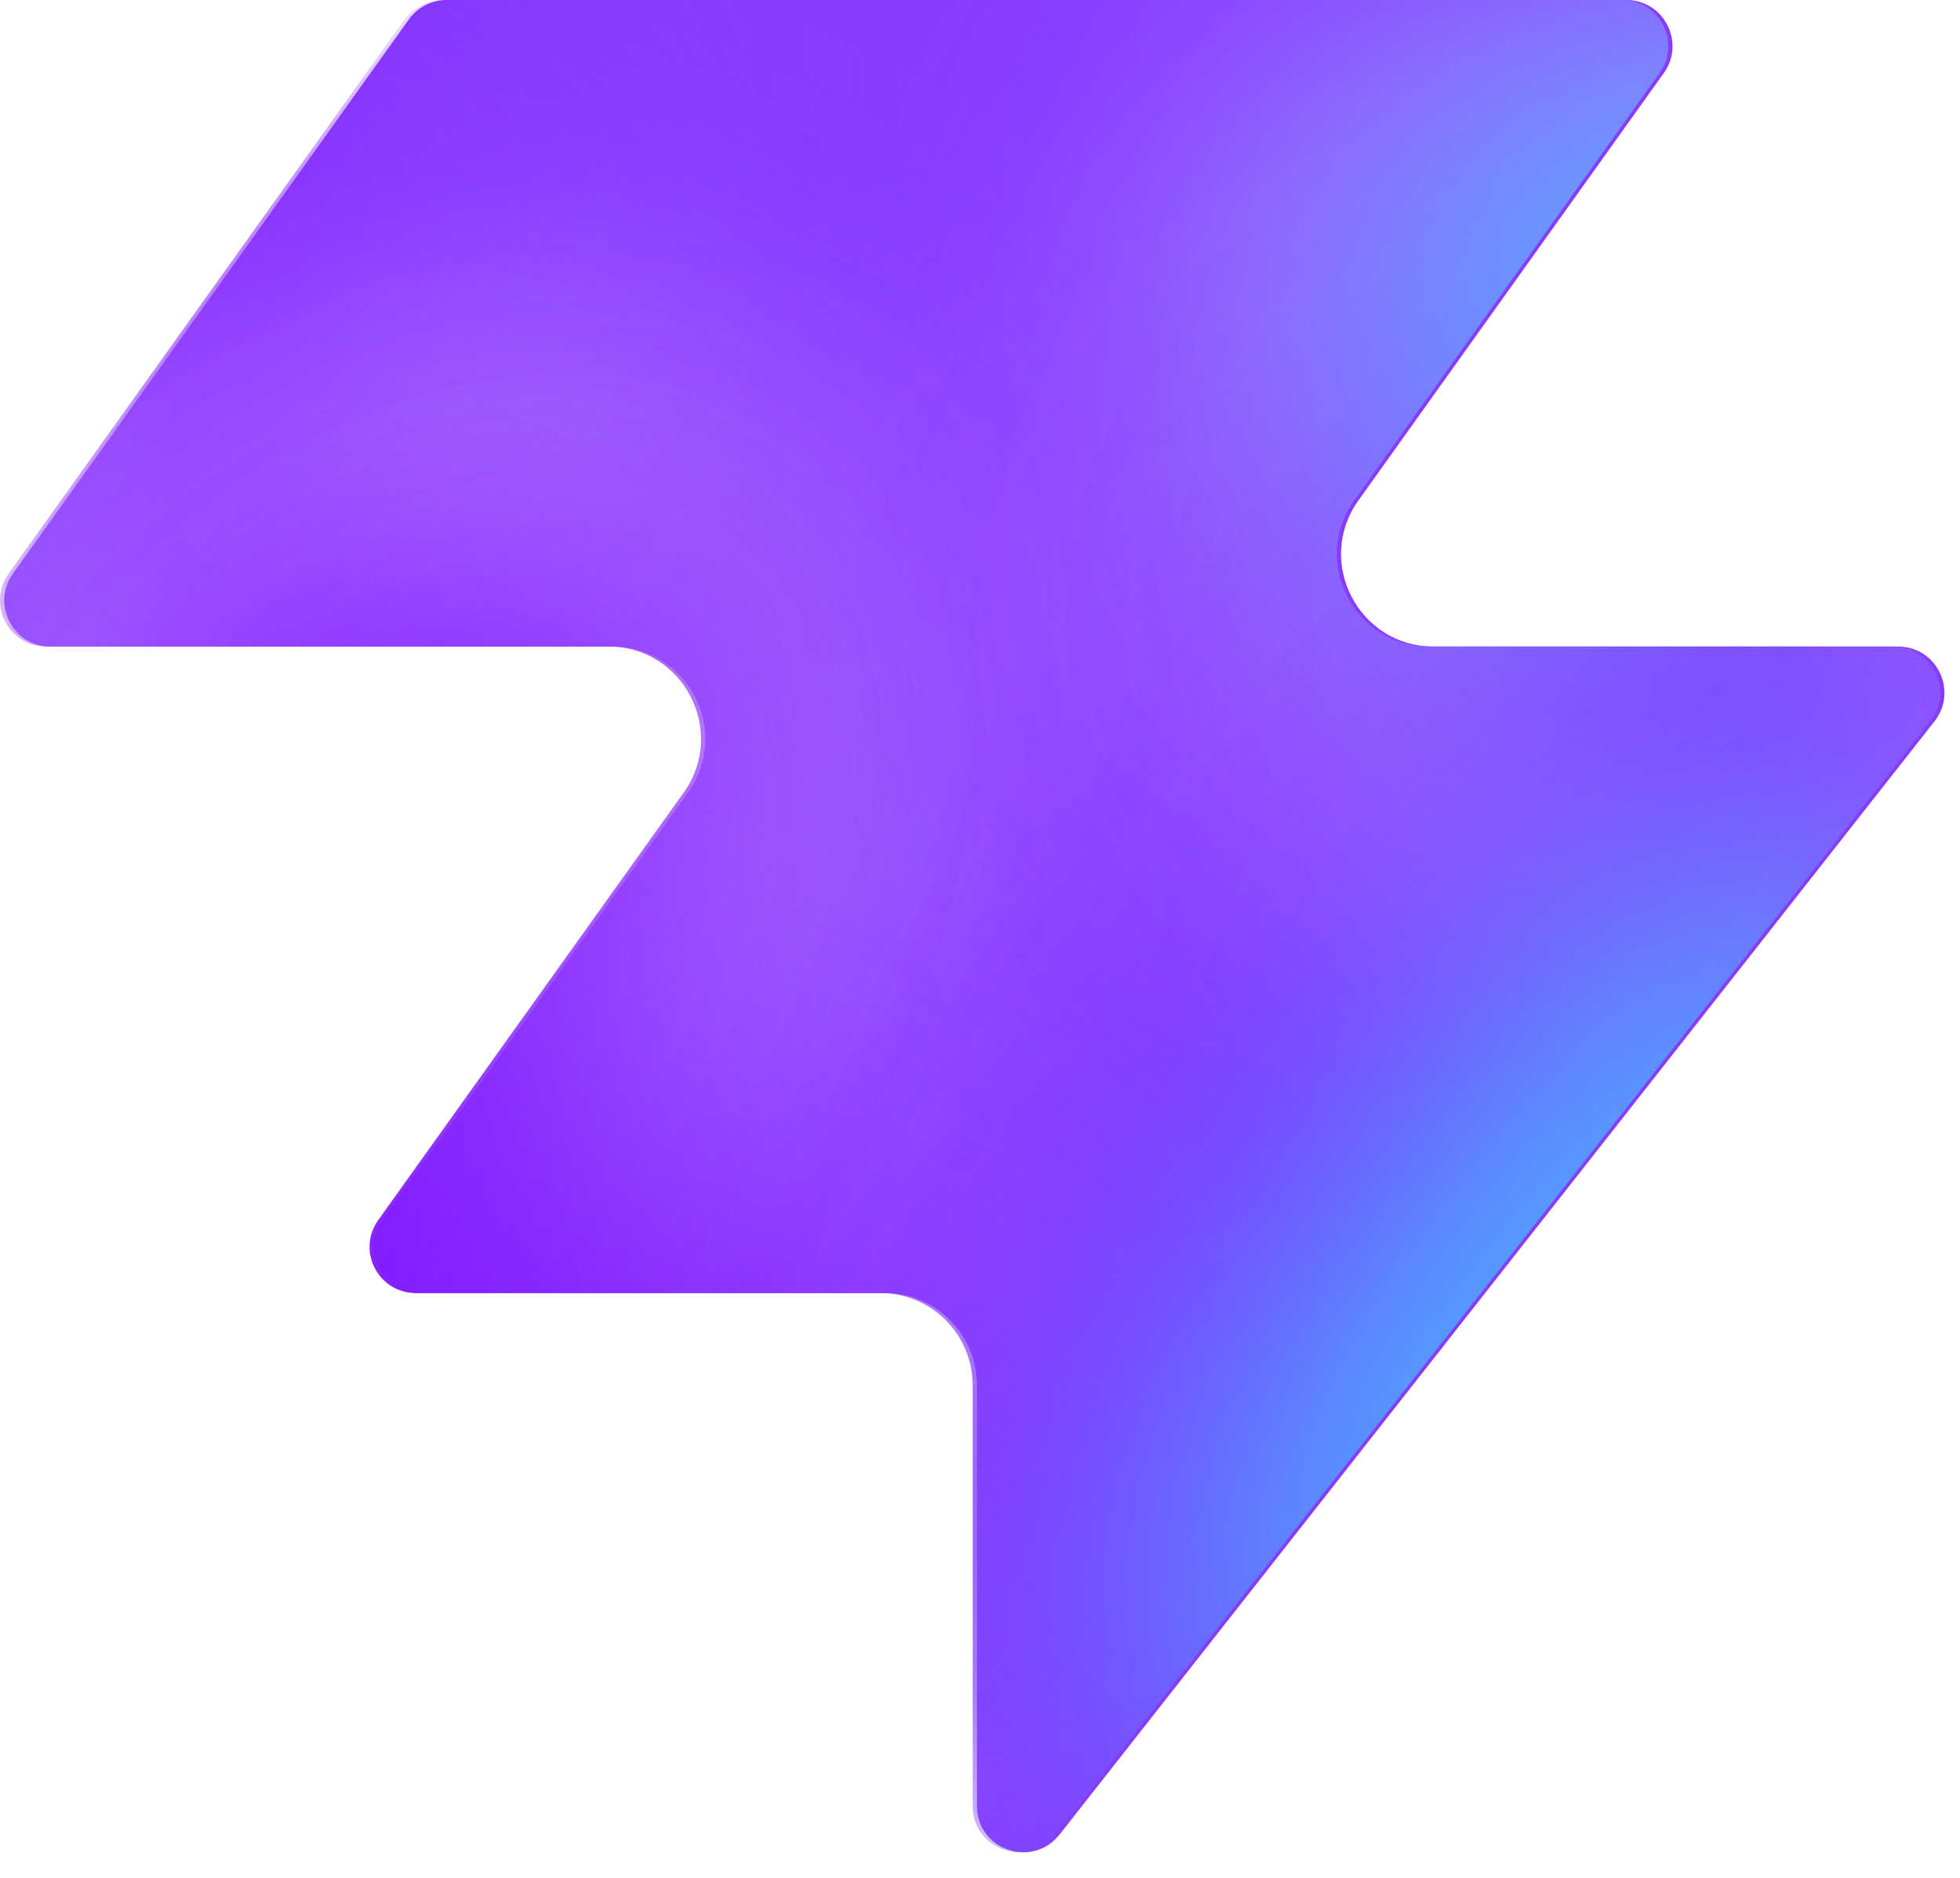
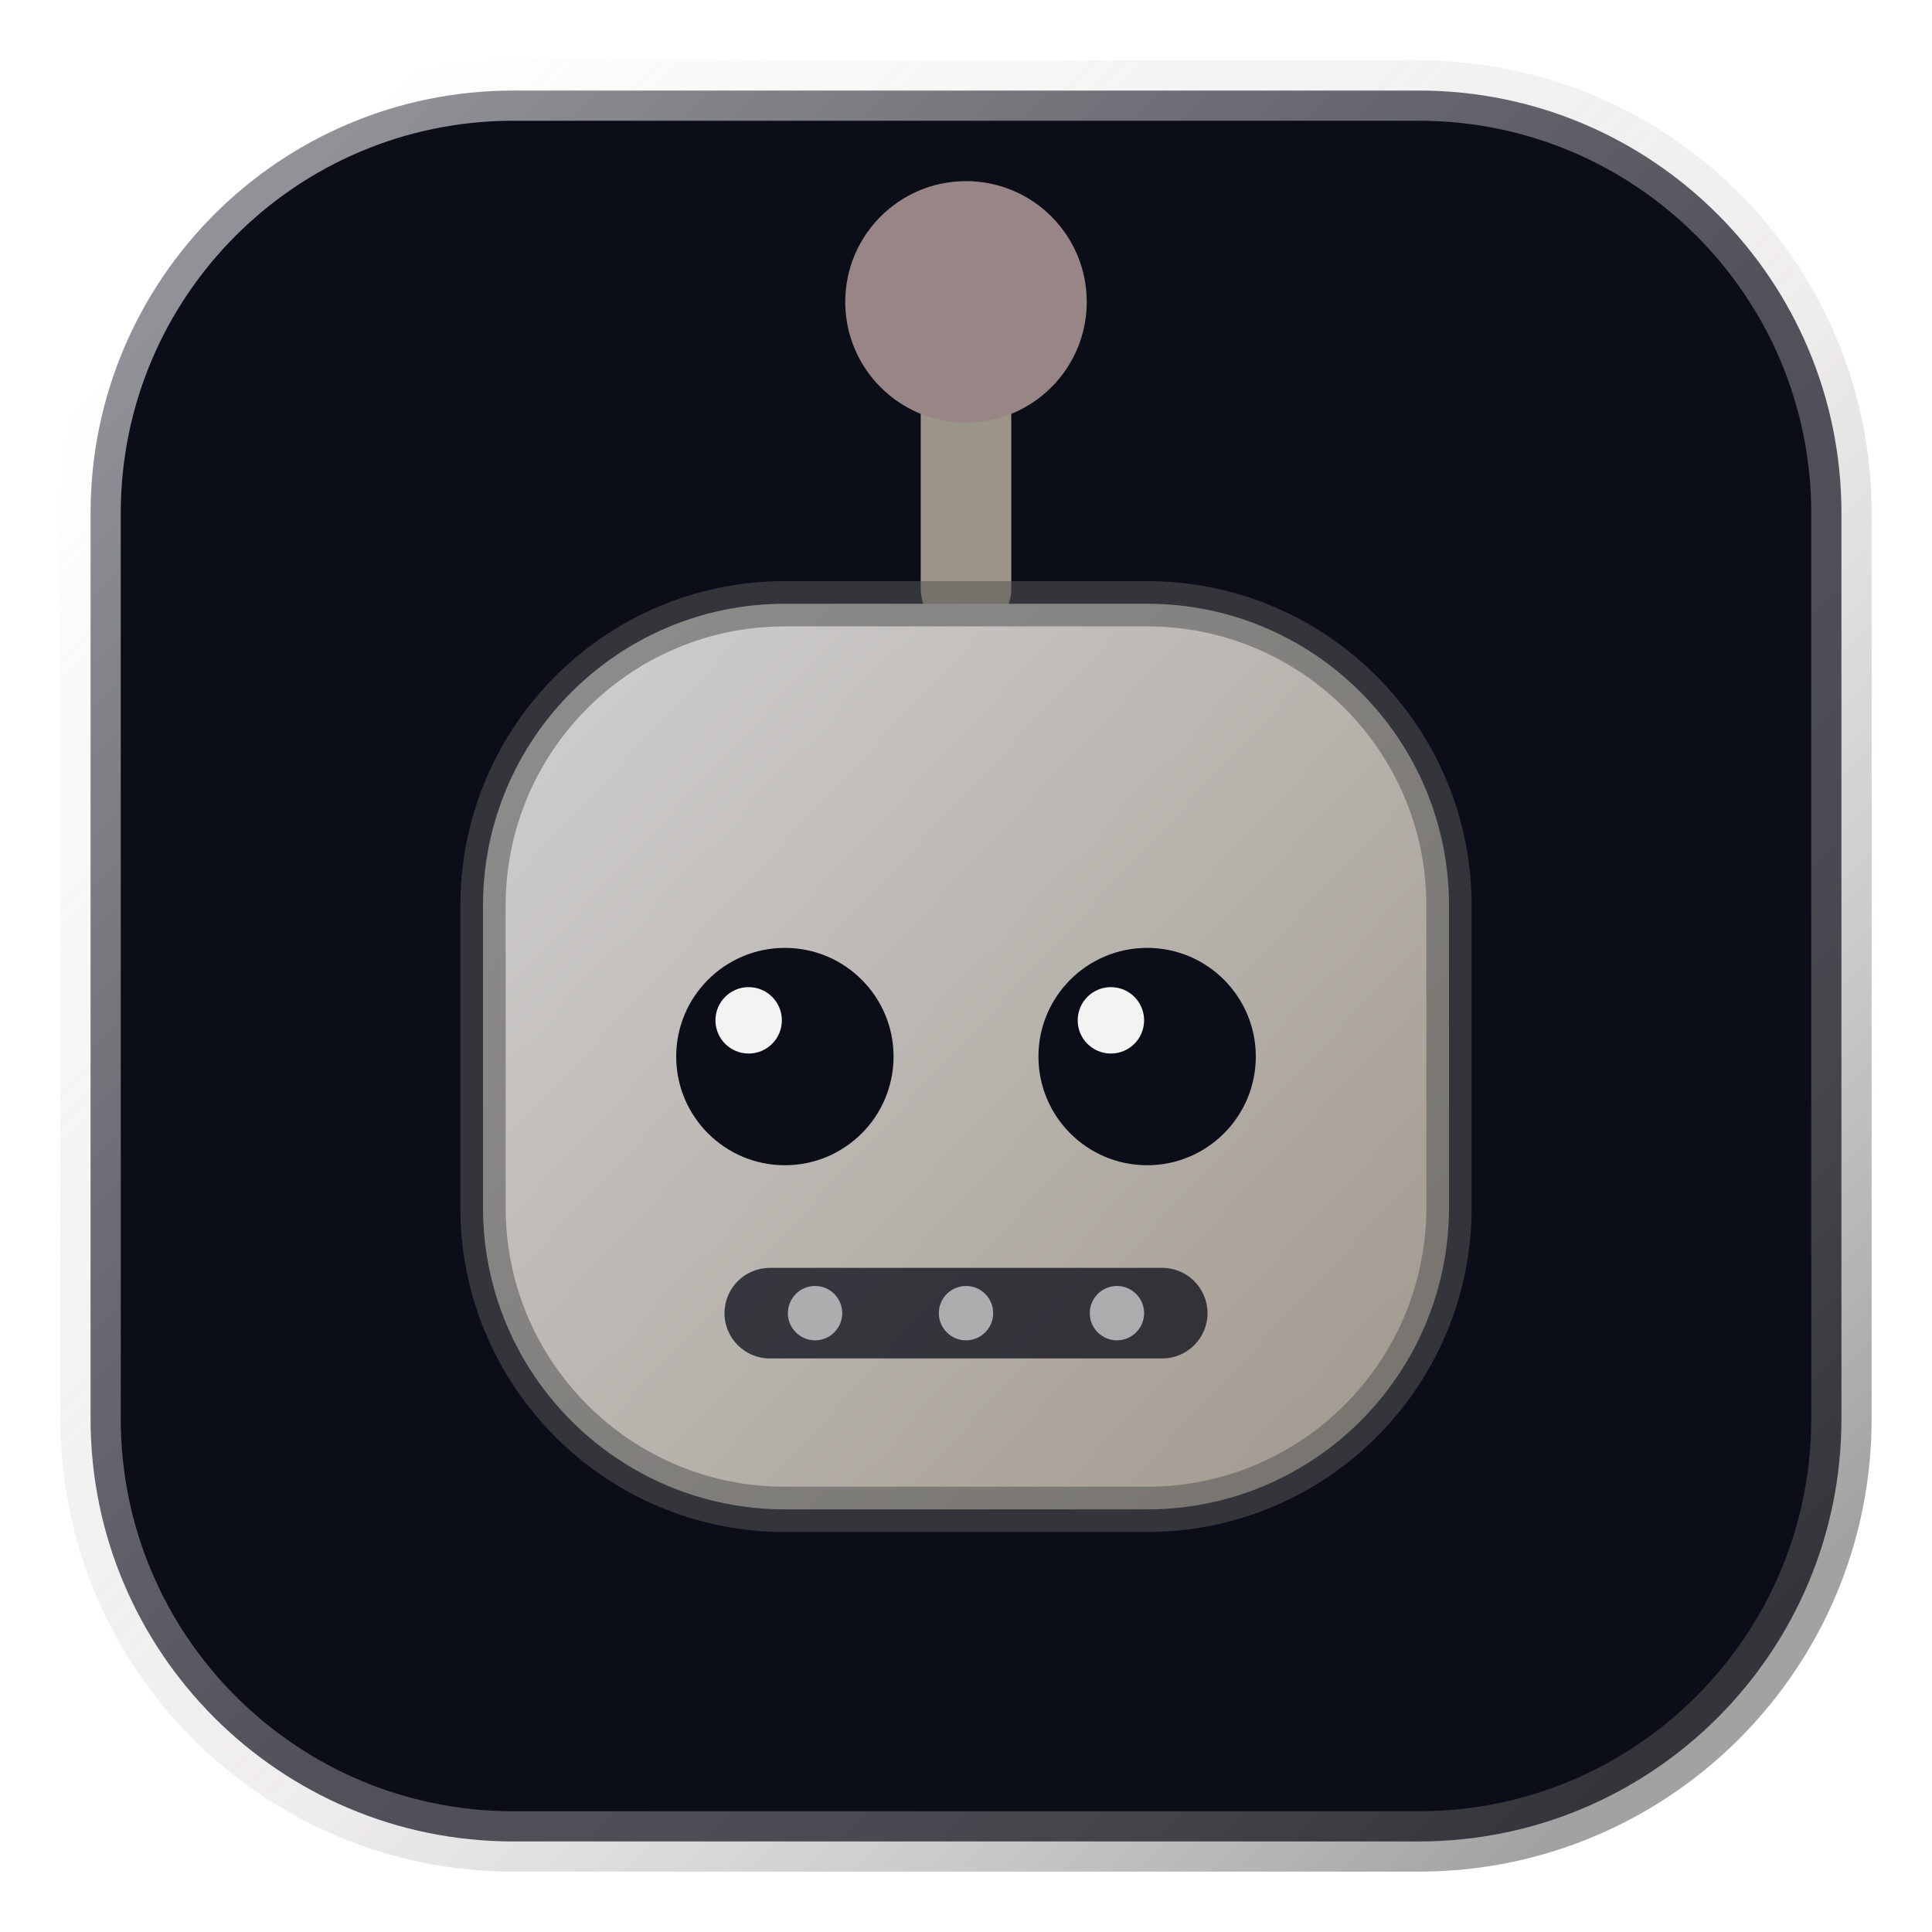
- <svg xmlns="http://www.w3.org/2000/svg" width="48" height="46" fill="none" viewBox="0 0 48 46">
-   <path fill="#863bff" d="M25.946 44.938c-.664.845-2.021.375-2.021-.698V33.937a2.26 2.26 0 0 0-2.262-2.262H10.287c-.92 0-1.456-1.04-.92-1.788l7.48-10.471c1.07-1.497 0-3.578-1.842-3.578H1.237c-.92 0-1.456-1.04-.92-1.788L10.013.474c.214-.297.556-.474.92-.474h28.894c.92 0 1.456 1.04.92 1.788l-7.48 10.471c-1.07 1.498 0 3.579 1.842 3.579h11.377c.943 0 1.473 1.088.89 1.83L25.947 44.94z" style="fill:#863bff;fill:color(display-p3 .525 .23 1);fill-opacity:1" />
-   <mask id="a" width="48" height="46" x="0" y="0" maskUnits="userSpaceOnUse" style="mask-type:alpha">
-     <path fill="#000" d="M25.842 44.938c-.664.844-2.021.375-2.021-.698V33.937a2.26 2.26 0 0 0-2.262-2.262H10.183c-.92 0-1.456-1.04-.92-1.788l7.48-10.471c1.07-1.498 0-3.579-1.842-3.579H1.133c-.92 0-1.456-1.04-.92-1.787L9.91.473c.214-.297.556-.474.92-.474h28.894c.92 0 1.456 1.04.92 1.788l-7.48 10.471c-1.07 1.498 0 3.578 1.842 3.578h11.377c.943 0 1.473 1.088.89 1.832L25.843 44.94z" style="fill:#000;fill-opacity:1" />
-   </mask>
-   <g mask="url(#a)">
-     <g filter="url(#b)">
-       <ellipse cx="5.508" cy="14.704" fill="#ede6ff" rx="5.508" ry="14.704" style="fill:#ede6ff;fill:color(display-p3 .927 .903 1);fill-opacity:1" transform="matrix(.00324 1 1 -.00324 -4.47 31.516)" />
-     </g>
-     <g filter="url(#c)">
-       <ellipse cx="10.399" cy="29.851" fill="#ede6ff" rx="10.399" ry="29.851" style="fill:#ede6ff;fill:color(display-p3 .927 .903 1);fill-opacity:1" transform="matrix(.00324 1 1 -.00324 -39.328 7.883)" />
-     </g>
-     <g filter="url(#d)">
-       <ellipse cx="5.508" cy="30.487" fill="#7e14ff" rx="5.508" ry="30.487" style="fill:#7e14ff;fill:color(display-p3 .492 .077 1);fill-opacity:1" transform="rotate(89.814 -25.913 -14.639)scale(1 -1)" />
-     </g>
-     <g filter="url(#e)">
-       <ellipse cx="5.508" cy="30.599" fill="#7e14ff" rx="5.508" ry="30.599" style="fill:#7e14ff;fill:color(display-p3 .492 .077 1);fill-opacity:1" transform="rotate(89.814 -32.644 -3.334)scale(1 -1)" />
-     </g>
-     <g filter="url(#f)">
-       <ellipse cx="5.508" cy="30.599" fill="#7e14ff" rx="5.508" ry="30.599" style="fill:#7e14ff;fill:color(display-p3 .492 .077 1);fill-opacity:1" transform="matrix(.00324 1 1 -.00324 -34.34 30.47)" />
-     </g>
-     <g filter="url(#g)">
-       <ellipse cx="14.072" cy="22.078" fill="#ede6ff" rx="14.072" ry="22.078" style="fill:#ede6ff;fill:color(display-p3 .927 .903 1);fill-opacity:1" transform="rotate(93.35 24.506 48.493)scale(-1 1)" />
-     </g>
-     <g filter="url(#h)">
-       <ellipse cx="3.47" cy="21.501" fill="#7e14ff" rx="3.47" ry="21.501" style="fill:#7e14ff;fill:color(display-p3 .492 .077 1);fill-opacity:1" transform="rotate(89.009 28.708 47.59)scale(-1 1)" />
-     </g>
-     <g filter="url(#i)">
-       <ellipse cx="3.47" cy="21.501" fill="#7e14ff" rx="3.47" ry="21.501" style="fill:#7e14ff;fill:color(display-p3 .492 .077 1);fill-opacity:1" transform="rotate(89.009 28.708 47.59)scale(-1 1)" />
-     </g>
-     <g filter="url(#j)">
-       <ellipse cx=".387" cy="8.972" fill="#7e14ff" rx="4.407" ry="29.108" style="fill:#7e14ff;fill:color(display-p3 .492 .077 1);fill-opacity:1" transform="rotate(39.51 .387 8.972)" />
-     </g>
-     <g filter="url(#k)">
-       <ellipse cx="47.523" cy="-6.092" fill="#7e14ff" rx="4.407" ry="29.108" style="fill:#7e14ff;fill:color(display-p3 .492 .077 1);fill-opacity:1" transform="rotate(37.892 47.523 -6.092)" />
-     </g>
-     <g filter="url(#l)">
-       <ellipse cx="41.412" cy="6.333" fill="#47bfff" rx="5.971" ry="9.665" style="fill:#47bfff;fill:color(display-p3 .28 .748 1);fill-opacity:1" transform="rotate(37.892 41.412 6.333)" />
-     </g>
-     <g filter="url(#m)">
-       <ellipse cx="-1.879" cy="38.332" fill="#7e14ff" rx="4.407" ry="29.108" style="fill:#7e14ff;fill:color(display-p3 .492 .077 1);fill-opacity:1" transform="rotate(37.892 -1.88 38.332)" />
-     </g>
-     <g filter="url(#n)">
-       <ellipse cx="-1.879" cy="38.332" fill="#7e14ff" rx="4.407" ry="29.108" style="fill:#7e14ff;fill:color(display-p3 .492 .077 1);fill-opacity:1" transform="rotate(37.892 -1.88 38.332)" />
-     </g>
-     <g filter="url(#o)">
-       <ellipse cx="35.651" cy="29.907" fill="#7e14ff" rx="4.407" ry="29.108" style="fill:#7e14ff;fill:color(display-p3 .492 .077 1);fill-opacity:1" transform="rotate(37.892 35.651 29.907)" />
-     </g>
-     <g filter="url(#p)">
-       <ellipse cx="38.418" cy="32.4" fill="#47bfff" rx="5.971" ry="15.297" style="fill:#47bfff;fill:color(display-p3 .28 .748 1);fill-opacity:1" transform="rotate(37.892 38.418 32.4)" />
-     </g>
-   </g>
+ <svg xmlns="http://www.w3.org/2000/svg" width="94" height="94" viewBox="0 0 64 64" fill="none">
  <defs>
-     <filter id="b" width="60.045" height="41.654" x="-19.77" y="16.149" color-interpolation-filters="sRGB" filterUnits="userSpaceOnUse">
-       <feFlood flood-opacity="0" result="BackgroundImageFix" />
-       <feBlend in="SourceGraphic" in2="BackgroundImageFix" result="shape" />
-       <feGaussianBlur result="effect1_foregroundBlur_2002_17158" stdDeviation="7.659" />
-     </filter>
-     <filter id="c" width="90.34" height="51.437" x="-54.613" y="-7.533" color-interpolation-filters="sRGB" filterUnits="userSpaceOnUse">
-       <feFlood flood-opacity="0" result="BackgroundImageFix" />
-       <feBlend in="SourceGraphic" in2="BackgroundImageFix" result="shape" />
-       <feGaussianBlur result="effect1_foregroundBlur_2002_17158" stdDeviation="7.659" />
-     </filter>
-     <filter id="d" width="79.355" height="29.4" x="-49.64" y="2.03" color-interpolation-filters="sRGB" filterUnits="userSpaceOnUse">
-       <feFlood flood-opacity="0" result="BackgroundImageFix" />
-       <feBlend in="SourceGraphic" in2="BackgroundImageFix" result="shape" />
-       <feGaussianBlur result="effect1_foregroundBlur_2002_17158" stdDeviation="4.596" />
-     </filter>
-     <filter id="e" width="79.579" height="29.4" x="-45.045" y="20.029" color-interpolation-filters="sRGB" filterUnits="userSpaceOnUse">
-       <feFlood flood-opacity="0" result="BackgroundImageFix" />
-       <feBlend in="SourceGraphic" in2="BackgroundImageFix" result="shape" />
-       <feGaussianBlur result="effect1_foregroundBlur_2002_17158" stdDeviation="4.596" />
-     </filter>
-     <filter id="f" width="79.579" height="29.4" x="-43.513" y="21.178" color-interpolation-filters="sRGB" filterUnits="userSpaceOnUse">
-       <feFlood flood-opacity="0" result="BackgroundImageFix" />
-       <feBlend in="SourceGraphic" in2="BackgroundImageFix" result="shape" />
-       <feGaussianBlur result="effect1_foregroundBlur_2002_17158" stdDeviation="4.596" />
-     </filter>
-     <filter id="g" width="74.749" height="58.852" x="15.756" y="-17.901" color-interpolation-filters="sRGB" filterUnits="userSpaceOnUse">
-       <feFlood flood-opacity="0" result="BackgroundImageFix" />
-       <feBlend in="SourceGraphic" in2="BackgroundImageFix" result="shape" />
-       <feGaussianBlur result="effect1_foregroundBlur_2002_17158" stdDeviation="7.659" />
-     </filter>
-     <filter id="h" width="61.377" height="25.362" x="23.548" y="2.284" color-interpolation-filters="sRGB" filterUnits="userSpaceOnUse">
-       <feFlood flood-opacity="0" result="BackgroundImageFix" />
-       <feBlend in="SourceGraphic" in2="BackgroundImageFix" result="shape" />
-       <feGaussianBlur result="effect1_foregroundBlur_2002_17158" stdDeviation="4.596" />
-     </filter>
-     <filter id="i" width="61.377" height="25.362" x="23.548" y="2.284" color-interpolation-filters="sRGB" filterUnits="userSpaceOnUse">
-       <feFlood flood-opacity="0" result="BackgroundImageFix" />
-       <feBlend in="SourceGraphic" in2="BackgroundImageFix" result="shape" />
-       <feGaussianBlur result="effect1_foregroundBlur_2002_17158" stdDeviation="4.596" />
-     </filter>
-     <filter id="j" width="56.045" height="63.649" x="-27.636" y="-22.853" color-interpolation-filters="sRGB" filterUnits="userSpaceOnUse">
-       <feFlood flood-opacity="0" result="BackgroundImageFix" />
-       <feBlend in="SourceGraphic" in2="BackgroundImageFix" result="shape" />
-       <feGaussianBlur result="effect1_foregroundBlur_2002_17158" stdDeviation="4.596" />
-     </filter>
-     <filter id="k" width="54.814" height="64.646" x="20.116" y="-38.415" color-interpolation-filters="sRGB" filterUnits="userSpaceOnUse">
-       <feFlood flood-opacity="0" result="BackgroundImageFix" />
-       <feBlend in="SourceGraphic" in2="BackgroundImageFix" result="shape" />
-       <feGaussianBlur result="effect1_foregroundBlur_2002_17158" stdDeviation="4.596" />
-     </filter>
-     <filter id="l" width="33.541" height="35.313" x="24.641" y="-11.323" color-interpolation-filters="sRGB" filterUnits="userSpaceOnUse">
-       <feFlood flood-opacity="0" result="BackgroundImageFix" />
-       <feBlend in="SourceGraphic" in2="BackgroundImageFix" result="shape" />
-       <feGaussianBlur result="effect1_foregroundBlur_2002_17158" stdDeviation="4.596" />
-     </filter>
-     <filter id="m" width="54.814" height="64.646" x="-29.286" y="6.009" color-interpolation-filters="sRGB" filterUnits="userSpaceOnUse">
-       <feFlood flood-opacity="0" result="BackgroundImageFix" />
-       <feBlend in="SourceGraphic" in2="BackgroundImageFix" result="shape" />
-       <feGaussianBlur result="effect1_foregroundBlur_2002_17158" stdDeviation="4.596" />
-     </filter>
-     <filter id="n" width="54.814" height="64.646" x="-29.286" y="6.009" color-interpolation-filters="sRGB" filterUnits="userSpaceOnUse">
-       <feFlood flood-opacity="0" result="BackgroundImageFix" />
-       <feBlend in="SourceGraphic" in2="BackgroundImageFix" result="shape" />
-       <feGaussianBlur result="effect1_foregroundBlur_2002_17158" stdDeviation="4.596" />
-     </filter>
-     <filter id="o" width="54.814" height="64.646" x="8.244" y="-2.416" color-interpolation-filters="sRGB" filterUnits="userSpaceOnUse">
-       <feFlood flood-opacity="0" result="BackgroundImageFix" />
-       <feBlend in="SourceGraphic" in2="BackgroundImageFix" result="shape" />
-       <feGaussianBlur result="effect1_foregroundBlur_2002_17158" stdDeviation="4.596" />
-     </filter>
-     <filter id="p" width="39.409" height="43.623" x="18.713" y="10.588" color-interpolation-filters="sRGB" filterUnits="userSpaceOnUse">
-       <feFlood flood-opacity="0" result="BackgroundImageFix" />
-       <feBlend in="SourceGraphic" in2="BackgroundImageFix" result="shape" />
-       <feGaussianBlur result="effect1_foregroundBlur_2002_17158" stdDeviation="4.596" />
-     </filter>
+     <linearGradient id="humphrey_grad" x1="18" y1="20" x2="50" y2="50" gradientUnits="userSpaceOnUse">
+       <stop offset="0" stop-color="#D1D0D0" />
+       <stop offset="1" stop-color="#9C9488" />
+     </linearGradient>
+     <linearGradient id="humphrey_ring" x1="8" y1="8" x2="56" y2="56" gradientUnits="userSpaceOnUse">
+       <stop offset="0" stop-color="#FEFEFE" stop-opacity="0.55" />
+       <stop offset="0.55" stop-color="#D6CDD1" stop-opacity="0.35" />
+       <stop offset="1" stop-color="#565656" stop-opacity="0.55" />
+     </linearGradient>
  </defs>
+   <rect x="3" y="3" width="58" height="58" rx="14" fill="#0B0D19" />
+   <rect x="3" y="3" width="58" height="58" rx="14" fill="none" stroke="url(#humphrey_ring)" stroke-width="2" />
+   <rect x="30.5" y="11" width="3" height="10" rx="1.5" fill="#9C9488" />
+   <circle cx="32" cy="10" r="4" fill="#988686" />
+   <rect x="16" y="20" width="32" height="30" rx="10" fill="url(#humphrey_grad)" />
+   <rect x="16" y="20" width="32" height="30" rx="10" fill="none" stroke="#565656" stroke-opacity="0.55" stroke-width="1.5" />
+   <circle cx="26" cy="35" r="3.6" fill="#0B0D19" />
+   <circle cx="38" cy="35" r="3.6" fill="#0B0D19" />
+   <circle cx="24.8" cy="33.8" r="1.1" fill="#FEFEFE" fill-opacity="0.95" />
+   <circle cx="36.8" cy="33.8" r="1.1" fill="#FEFEFE" fill-opacity="0.95" />
+   <rect x="24" y="42" width="16" height="3" rx="1.5" fill="#0B0D19" fill-opacity="0.75" />
+   <circle cx="27" cy="43.5" r="0.9" fill="#FEFEFE" fill-opacity="0.6" />
+   <circle cx="32" cy="43.5" r="0.9" fill="#FEFEFE" fill-opacity="0.6" />
+   <circle cx="37" cy="43.5" r="0.9" fill="#FEFEFE" fill-opacity="0.6" />
</svg>
